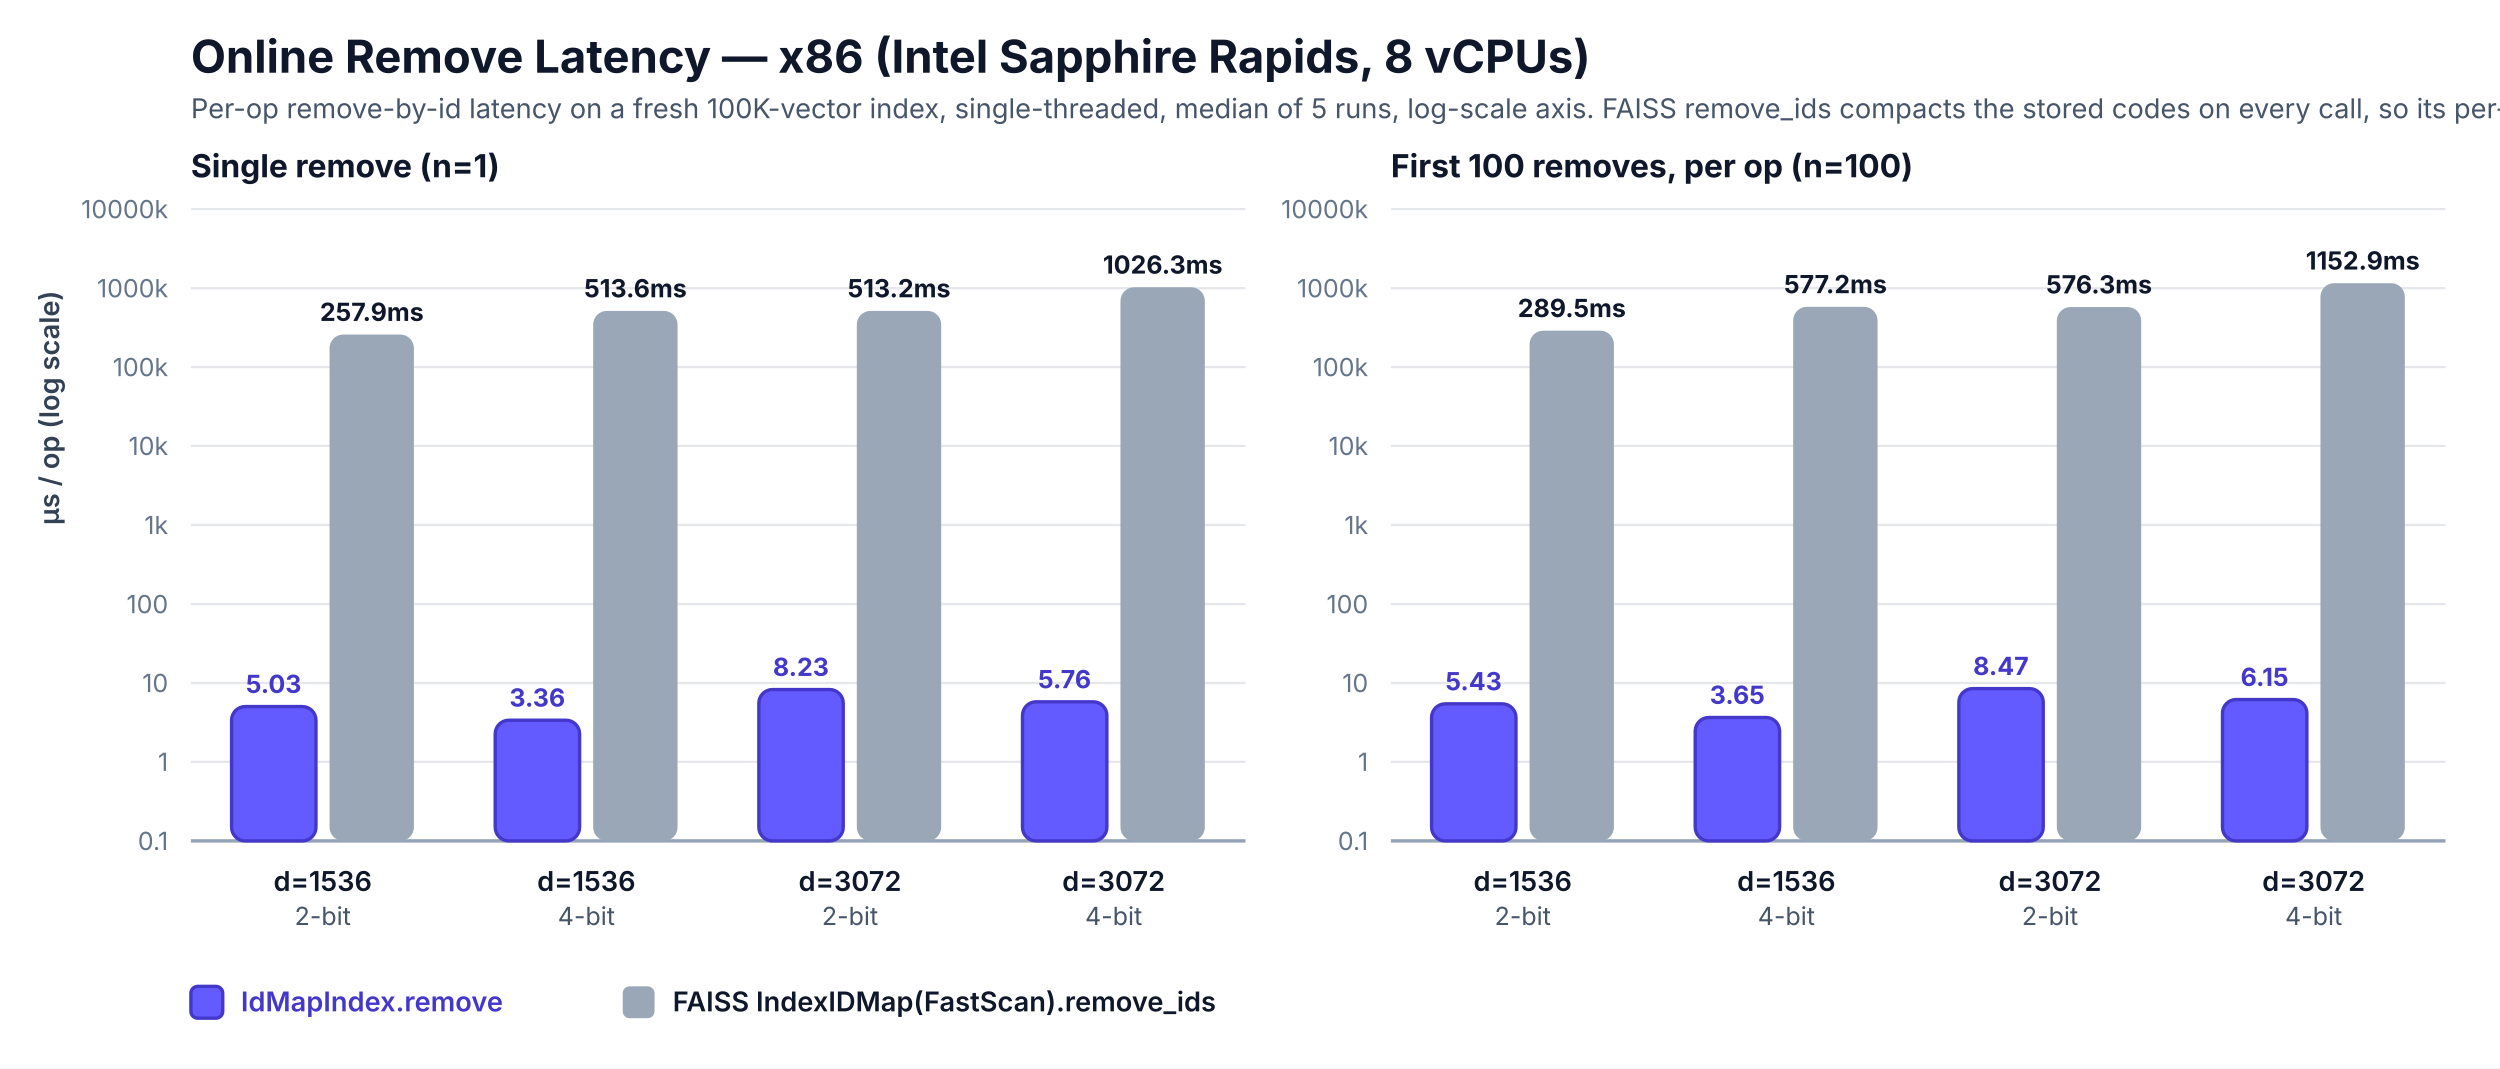
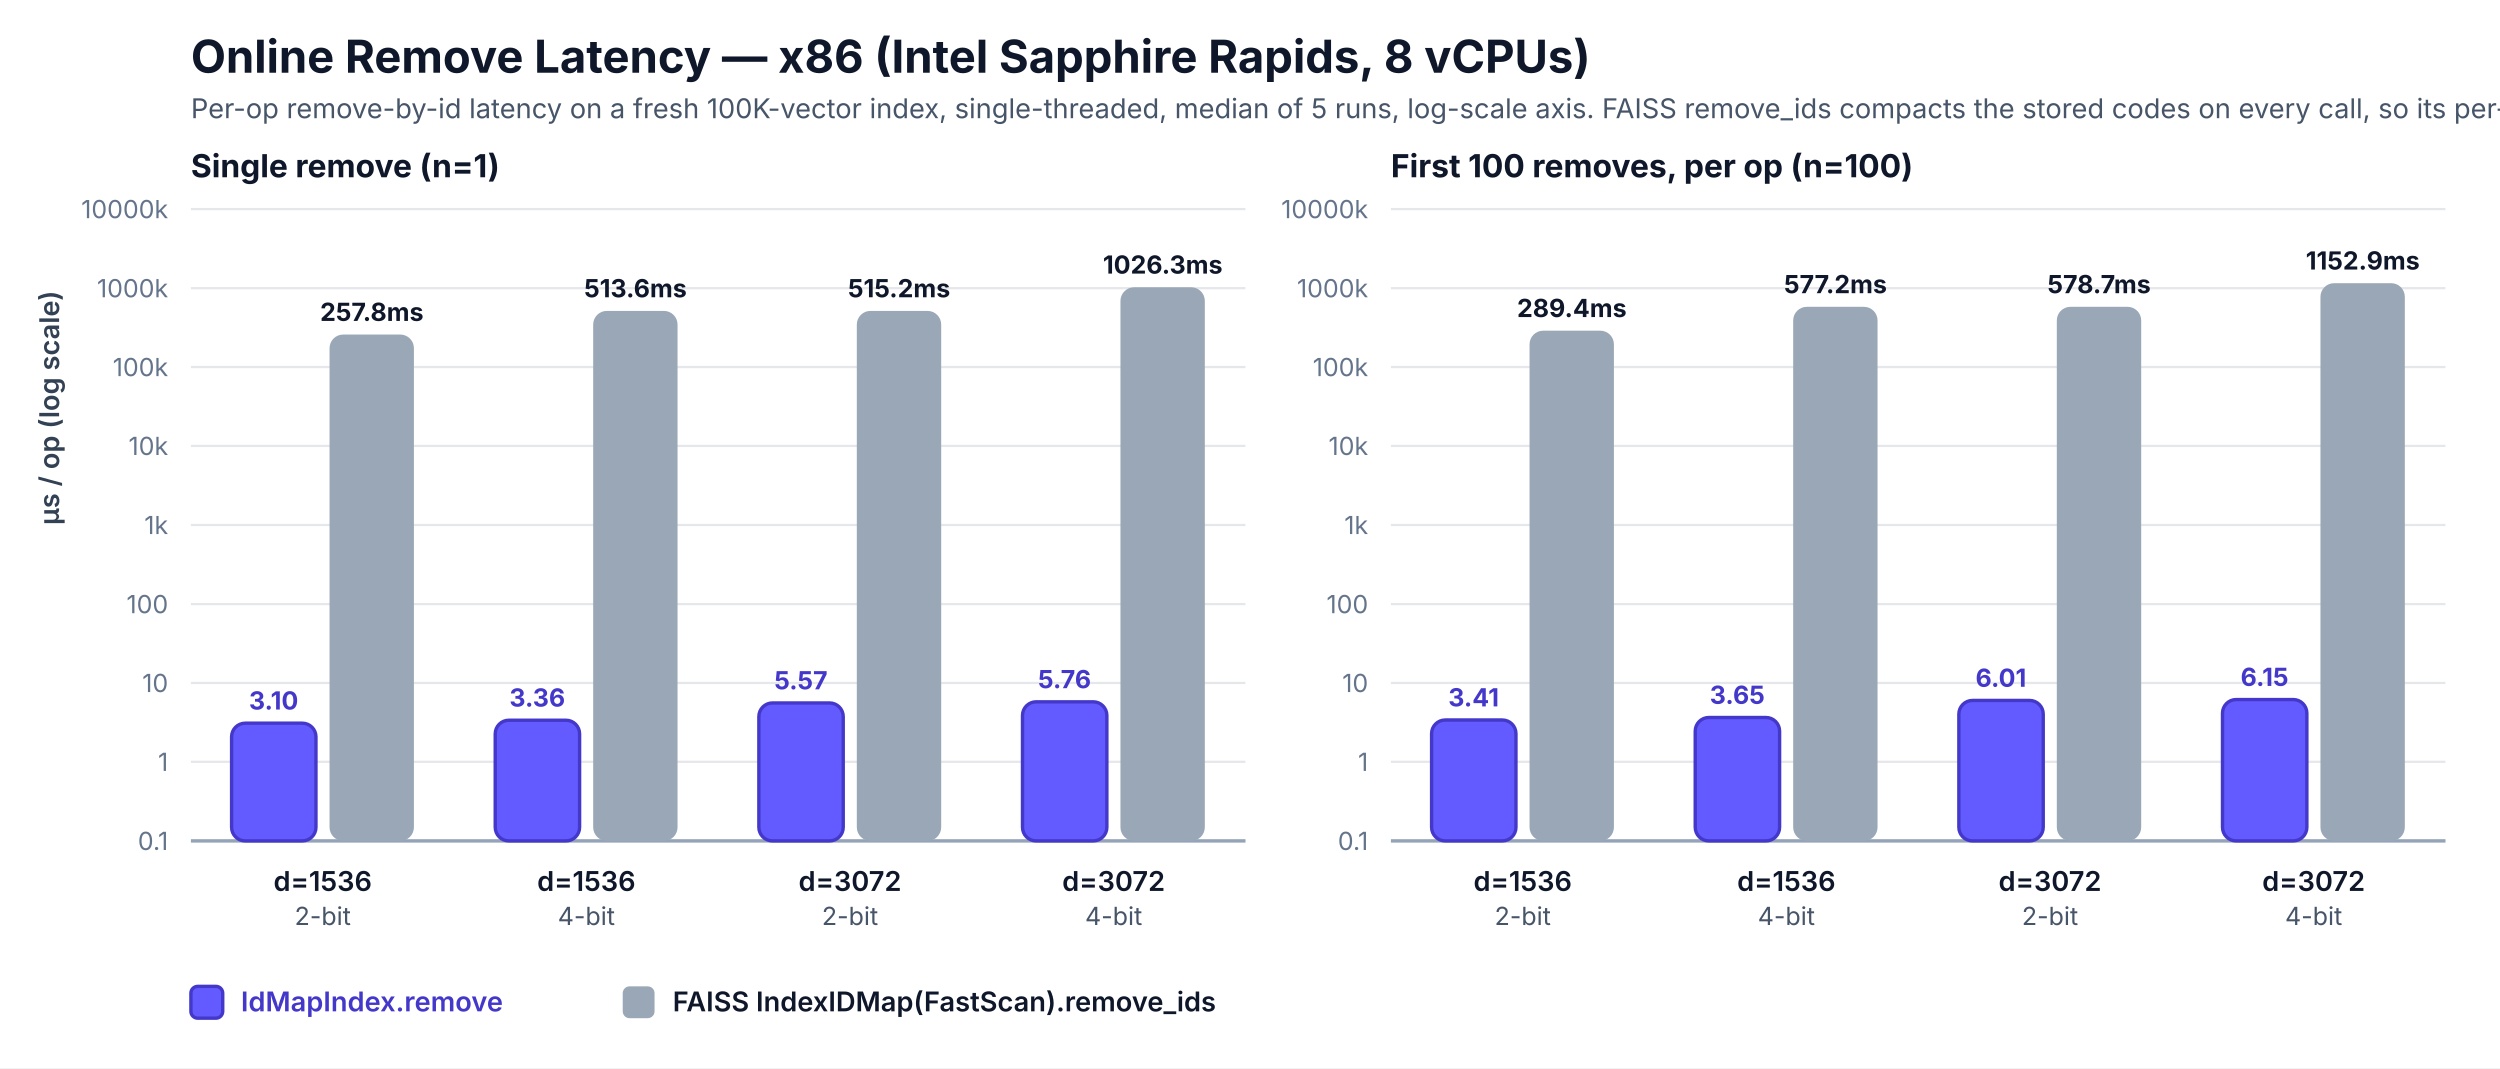
<svg xmlns="http://www.w3.org/2000/svg" width="1100" height="470" viewBox="0 0 1100 470" role="img" aria-label="Online Remove Latency — x86 (Intel Sapphire Rapids, 8 vCPUs)">
  <style>
  .title { font: 700 20px -apple-system, BlinkMacSystemFont, "Segoe UI", sans-serif; fill: #0f172a; }
  .subtitle { font: 400 12px -apple-system, BlinkMacSystemFont, "Segoe UI", sans-serif; fill: #475569; }
  .panel { font: 700 14px -apple-system, BlinkMacSystemFont, "Segoe UI", sans-serif; fill: #0f172a; }
  .label { font: 600 12px -apple-system, BlinkMacSystemFont, "Segoe UI", sans-serif; fill: #0f172a; }
  .secondary { font: 400 11px -apple-system, BlinkMacSystemFont, "Segoe UI", sans-serif; fill: #475569; }
  .tick { font: 400 11px -apple-system, BlinkMacSystemFont, "Segoe UI", sans-serif; fill: #64748b; }
  .value { font: 700 11px -apple-system, BlinkMacSystemFont, "Segoe UI", sans-serif; fill: #0f172a; }
  .value-accent { font: 700 11px -apple-system, BlinkMacSystemFont, "Segoe UI", sans-serif; fill: #4338ca; }
  .axis { font: 600 12px -apple-system, BlinkMacSystemFont, "Segoe UI", sans-serif; fill: #334155; }
  .legend { font: 600 12px -apple-system, BlinkMacSystemFont, "Segoe UI", sans-serif; fill: #0f172a; }
</style>
  <rect width="100%" height="100%" fill="#ffffff" />
  <text x="84" y="32" class="title">Online Remove Latency — x86 (Intel Sapphire Rapids, 8 vCPUs)</text>
  <text x="84" y="52" class="subtitle">Per-op remove-by-id latency on a fresh 100K-vector index, single-threaded, median of 5 runs, log-scale axis. FAISS remove_ids compacts the stored codes on every call, so its per-op cost scales with index size.</text>
  <text x="84.0" y="78" class="panel">Single remove (n=1)</text>
  <line x1="84.0" y1="370.0" x2="548.0" y2="370.0" stroke="#e5e7eb" stroke-width="1" />
  <text x="74.0" y="374.0" text-anchor="end" class="tick">0.1</text>
  <line x1="84.0" y1="335.2" x2="548.0" y2="335.2" stroke="#e5e7eb" stroke-width="1" />
  <text x="74.0" y="339.2" text-anchor="end" class="tick">1</text>
  <line x1="84.0" y1="300.5" x2="548.0" y2="300.5" stroke="#e5e7eb" stroke-width="1" />
  <text x="74.0" y="304.5" text-anchor="end" class="tick">10</text>
  <line x1="84.0" y1="265.8" x2="548.0" y2="265.8" stroke="#e5e7eb" stroke-width="1" />
  <text x="74.0" y="269.8" text-anchor="end" class="tick">100</text>
  <line x1="84.0" y1="231.0" x2="548.0" y2="231.0" stroke="#e5e7eb" stroke-width="1" />
  <text x="74.0" y="235.0" text-anchor="end" class="tick">1k</text>
  <line x1="84.0" y1="196.2" x2="548.0" y2="196.2" stroke="#e5e7eb" stroke-width="1" />
  <text x="74.0" y="200.2" text-anchor="end" class="tick">10k</text>
  <line x1="84.0" y1="161.5" x2="548.0" y2="161.5" stroke="#e5e7eb" stroke-width="1" />
  <text x="74.0" y="165.5" text-anchor="end" class="tick">100k</text>
  <line x1="84.0" y1="126.8" x2="548.0" y2="126.8" stroke="#e5e7eb" stroke-width="1" />
  <text x="74.0" y="130.8" text-anchor="end" class="tick">1000k</text>
  <line x1="84.0" y1="92.0" x2="548.0" y2="92.0" stroke="#e5e7eb" stroke-width="1" />
  <text x="74.0" y="96.0" text-anchor="end" class="tick">10000k</text>
  <line x1="84.0" y1="370.0" x2="548.0" y2="370.0" stroke="#94a3b8" stroke-width="1.5" />
-   <rect x="101.9" y="310.9" width="37.12" height="59.1" rx="6" fill="#635bff" stroke="#4338ca" stroke-width="1.5" />
-   <text x="120.4" y="304.9" text-anchor="middle" class="value-accent">5.03</text>
+   <rect x="101.9" y="318.2" width="37.12" height="51.8" rx="6" fill="#635bff" stroke="#4338ca" stroke-width="1.5" />
+   <text x="120.4" y="312.2" text-anchor="middle" class="value-accent">3.10</text>
  <rect x="145.0" y="147.2" width="37.12" height="222.8" rx="6" fill="#9aa7b6" />
-   <text x="163.6" y="141.2" text-anchor="middle" class="value">257.9ms</text>
+   <text x="163.6" y="141.2" text-anchor="middle" class="value">257.8ms</text>
  <text x="142.0" y="392" text-anchor="middle" class="label">d=1536</text>
  <text x="142.0" y="407" text-anchor="middle" class="secondary">2-bit</text>
  <rect x="217.9" y="316.9" width="37.12" height="53.1" rx="6" fill="#635bff" stroke="#4338ca" stroke-width="1.5" />
  <text x="236.4" y="310.9" text-anchor="middle" class="value-accent">3.36</text>
  <rect x="261.0" y="136.8" width="37.12" height="233.2" rx="6" fill="#9aa7b6" />
  <text x="279.6" y="130.8" text-anchor="middle" class="value">513.6ms</text>
  <text x="258.0" y="392" text-anchor="middle" class="label">d=1536</text>
  <text x="258.0" y="407" text-anchor="middle" class="secondary">4-bit</text>
-   <rect x="333.9" y="303.4" width="37.12" height="66.6" rx="6" fill="#635bff" stroke="#4338ca" stroke-width="1.5" />
-   <text x="352.4" y="297.4" text-anchor="middle" class="value-accent">8.23</text>
+   <rect x="333.9" y="309.3" width="37.12" height="60.7" rx="6" fill="#635bff" stroke="#4338ca" stroke-width="1.5" />
+   <text x="352.4" y="303.3" text-anchor="middle" class="value-accent">5.57</text>
  <rect x="377.0" y="136.8" width="37.12" height="233.2" rx="6" fill="#9aa7b6" />
-   <text x="395.6" y="130.8" text-anchor="middle" class="value">513.2ms</text>
+   <text x="395.6" y="130.8" text-anchor="middle" class="value">515.2ms</text>
  <text x="374.0" y="392" text-anchor="middle" class="label">d=3072</text>
  <text x="374.0" y="407" text-anchor="middle" class="secondary">2-bit</text>
  <rect x="449.9" y="308.8" width="37.12" height="61.2" rx="6" fill="#635bff" stroke="#4338ca" stroke-width="1.5" />
  <text x="468.4" y="302.8" text-anchor="middle" class="value-accent">5.76</text>
  <rect x="493.0" y="126.4" width="37.12" height="243.6" rx="6" fill="#9aa7b6" />
  <text x="511.6" y="120.4" text-anchor="middle" class="value">1026.3ms</text>
  <text x="490.0" y="392" text-anchor="middle" class="label">d=3072</text>
  <text x="490.0" y="407" text-anchor="middle" class="secondary">4-bit</text>
  <text x="612.0" y="78" class="panel">First 100 removes, per op (n=100)</text>
  <line x1="612.0" y1="370.0" x2="1076.0" y2="370.0" stroke="#e5e7eb" stroke-width="1" />
  <text x="602.0" y="374.0" text-anchor="end" class="tick">0.1</text>
  <line x1="612.0" y1="335.2" x2="1076.0" y2="335.2" stroke="#e5e7eb" stroke-width="1" />
  <text x="602.0" y="339.2" text-anchor="end" class="tick">1</text>
  <line x1="612.0" y1="300.5" x2="1076.0" y2="300.5" stroke="#e5e7eb" stroke-width="1" />
  <text x="602.0" y="304.5" text-anchor="end" class="tick">10</text>
  <line x1="612.0" y1="265.8" x2="1076.0" y2="265.8" stroke="#e5e7eb" stroke-width="1" />
  <text x="602.0" y="269.8" text-anchor="end" class="tick">100</text>
  <line x1="612.0" y1="231.0" x2="1076.0" y2="231.0" stroke="#e5e7eb" stroke-width="1" />
  <text x="602.0" y="235.0" text-anchor="end" class="tick">1k</text>
  <line x1="612.0" y1="196.2" x2="1076.0" y2="196.2" stroke="#e5e7eb" stroke-width="1" />
  <text x="602.0" y="200.2" text-anchor="end" class="tick">10k</text>
  <line x1="612.0" y1="161.5" x2="1076.0" y2="161.5" stroke="#e5e7eb" stroke-width="1" />
  <text x="602.0" y="165.5" text-anchor="end" class="tick">100k</text>
  <line x1="612.0" y1="126.8" x2="1076.0" y2="126.8" stroke="#e5e7eb" stroke-width="1" />
  <text x="602.0" y="130.8" text-anchor="end" class="tick">1000k</text>
  <line x1="612.0" y1="92.0" x2="1076.0" y2="92.0" stroke="#e5e7eb" stroke-width="1" />
  <text x="602.0" y="96.0" text-anchor="end" class="tick">10000k</text>
  <line x1="612.0" y1="370.0" x2="1076.0" y2="370.0" stroke="#94a3b8" stroke-width="1.5" />
-   <rect x="629.9" y="309.7" width="37.12" height="60.3" rx="6" fill="#635bff" stroke="#4338ca" stroke-width="1.5" />
-   <text x="648.4" y="303.7" text-anchor="middle" class="value-accent">5.43</text>
+   <rect x="629.9" y="316.8" width="37.12" height="53.2" rx="6" fill="#635bff" stroke="#4338ca" stroke-width="1.5" />
+   <text x="648.4" y="310.8" text-anchor="middle" class="value-accent">3.41</text>
  <rect x="673.0" y="145.5" width="37.12" height="224.5" rx="6" fill="#9aa7b6" />
-   <text x="691.6" y="139.5" text-anchor="middle" class="value">289.5ms</text>
+   <text x="691.6" y="139.5" text-anchor="middle" class="value">289.4ms</text>
  <text x="670.0" y="392" text-anchor="middle" class="label">d=1536</text>
  <text x="670.0" y="407" text-anchor="middle" class="secondary">2-bit</text>
  <rect x="745.9" y="315.7" width="37.12" height="54.3" rx="6" fill="#635bff" stroke="#4338ca" stroke-width="1.5" />
  <text x="764.4" y="309.7" text-anchor="middle" class="value-accent">3.65</text>
  <rect x="789.0" y="135.0" width="37.12" height="235.0" rx="6" fill="#9aa7b6" />
  <text x="807.6" y="129.0" text-anchor="middle" class="value">577.2ms</text>
  <text x="786.0" y="392" text-anchor="middle" class="label">d=1536</text>
  <text x="786.0" y="407" text-anchor="middle" class="secondary">4-bit</text>
-   <rect x="861.9" y="303.0" width="37.12" height="67.0" rx="6" fill="#635bff" stroke="#4338ca" stroke-width="1.5" />
-   <text x="880.4" y="297.0" text-anchor="middle" class="value-accent">8.47</text>
-   <rect x="905.0" y="135.1" width="37.12" height="234.9" rx="6" fill="#9aa7b6" />
-   <text x="923.6" y="129.1" text-anchor="middle" class="value">576.3ms</text>
+   <rect x="861.9" y="308.2" width="37.12" height="61.8" rx="6" fill="#635bff" stroke="#4338ca" stroke-width="1.5" />
+   <text x="880.4" y="302.2" text-anchor="middle" class="value-accent">6.01</text>
+   <rect x="905.0" y="135.0" width="37.12" height="235.0" rx="6" fill="#9aa7b6" />
+   <text x="923.6" y="129.0" text-anchor="middle" class="value">578.7ms</text>
  <text x="902.0" y="392" text-anchor="middle" class="label">d=3072</text>
  <text x="902.0" y="407" text-anchor="middle" class="secondary">2-bit</text>
  <rect x="977.9" y="307.8" width="37.12" height="62.2" rx="6" fill="#635bff" stroke="#4338ca" stroke-width="1.5" />
  <text x="996.4" y="301.8" text-anchor="middle" class="value-accent">6.15</text>
  <rect x="1021.0" y="124.6" width="37.12" height="245.4" rx="6" fill="#9aa7b6" />
  <text x="1039.6" y="118.6" text-anchor="middle" class="value">1152.9ms</text>
  <text x="1018.0" y="392" text-anchor="middle" class="label">d=3072</text>
  <text x="1018.0" y="407" text-anchor="middle" class="secondary">4-bit</text>
  <text x="26" y="231.0" transform="rotate(-90, 26, 231.0)" class="axis">µs / op (log scale)</text>
  <rect x="84" y="434" width="14" height="14" rx="3" fill="#635bff" stroke="#4338ca" stroke-width="1.5" />
  <text x="106" y="445" class="legend" style="fill: #4338ca;">IdMapIndex.remove</text>
  <rect x="274" y="434" width="14" height="14" rx="3" fill="#9aa7b6" />
  <text x="296" y="445" class="legend">FAISS IndexIDMap(FastScan).remove_ids</text>
</svg>
